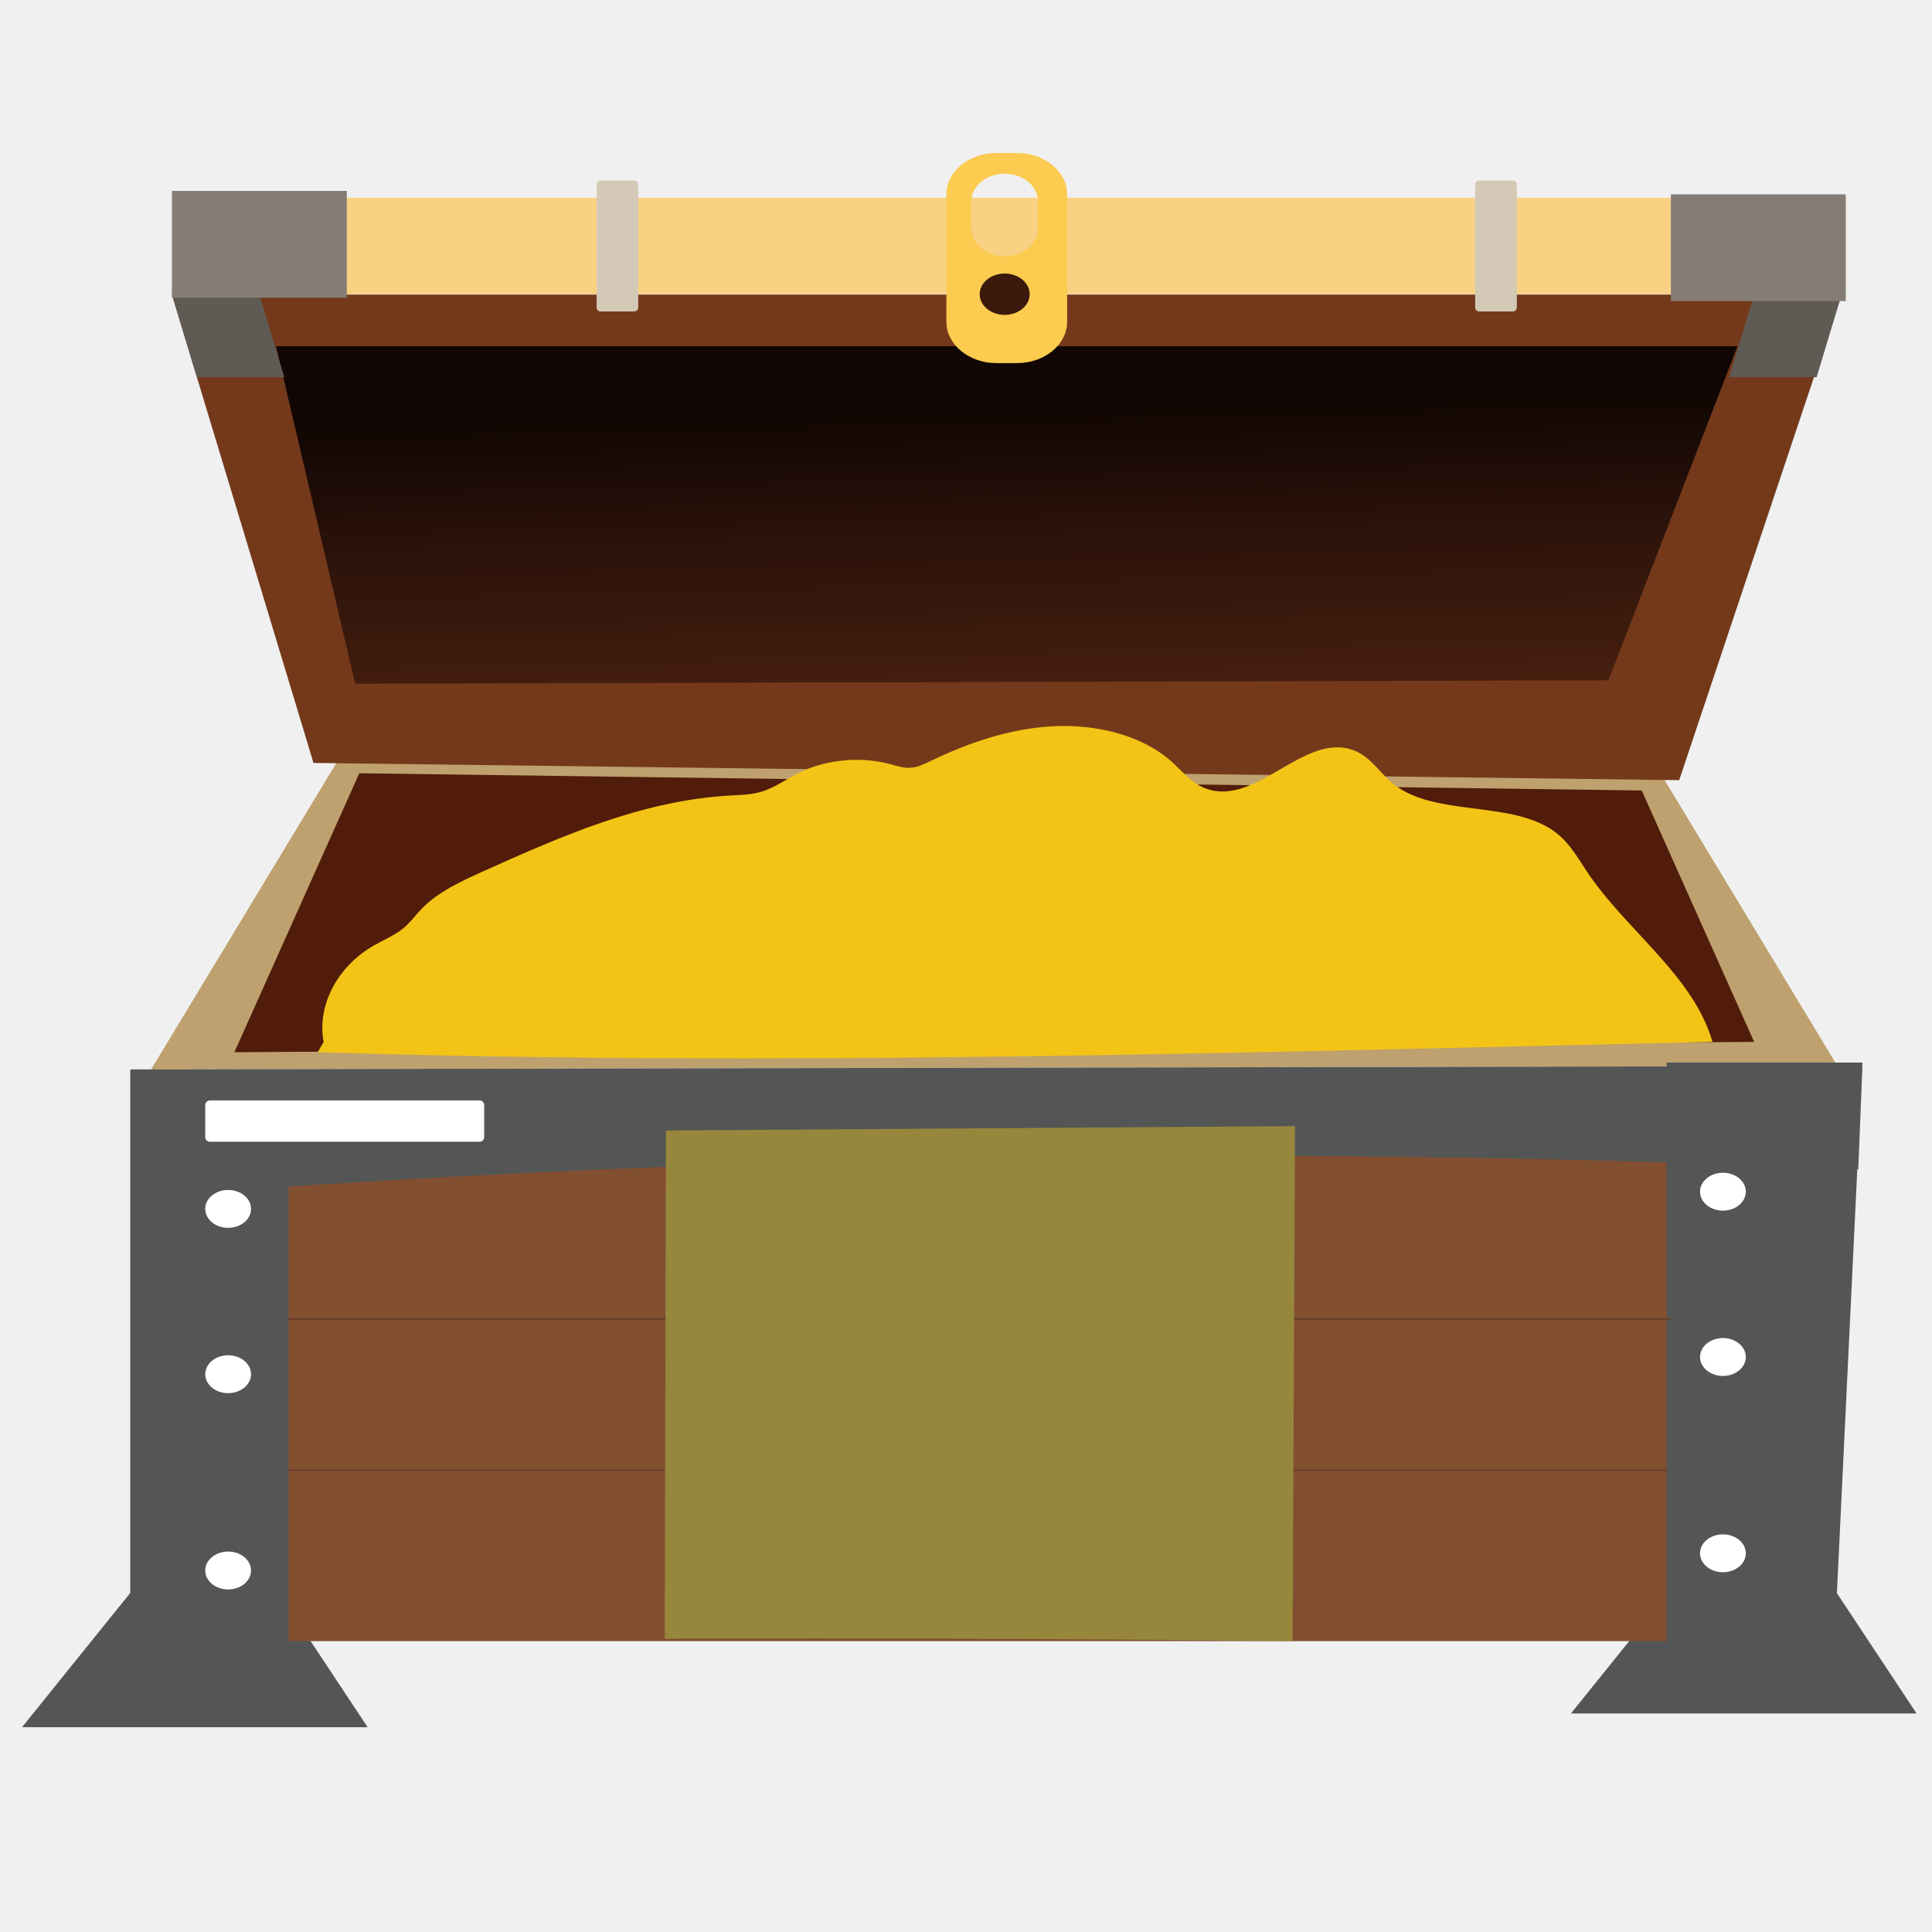
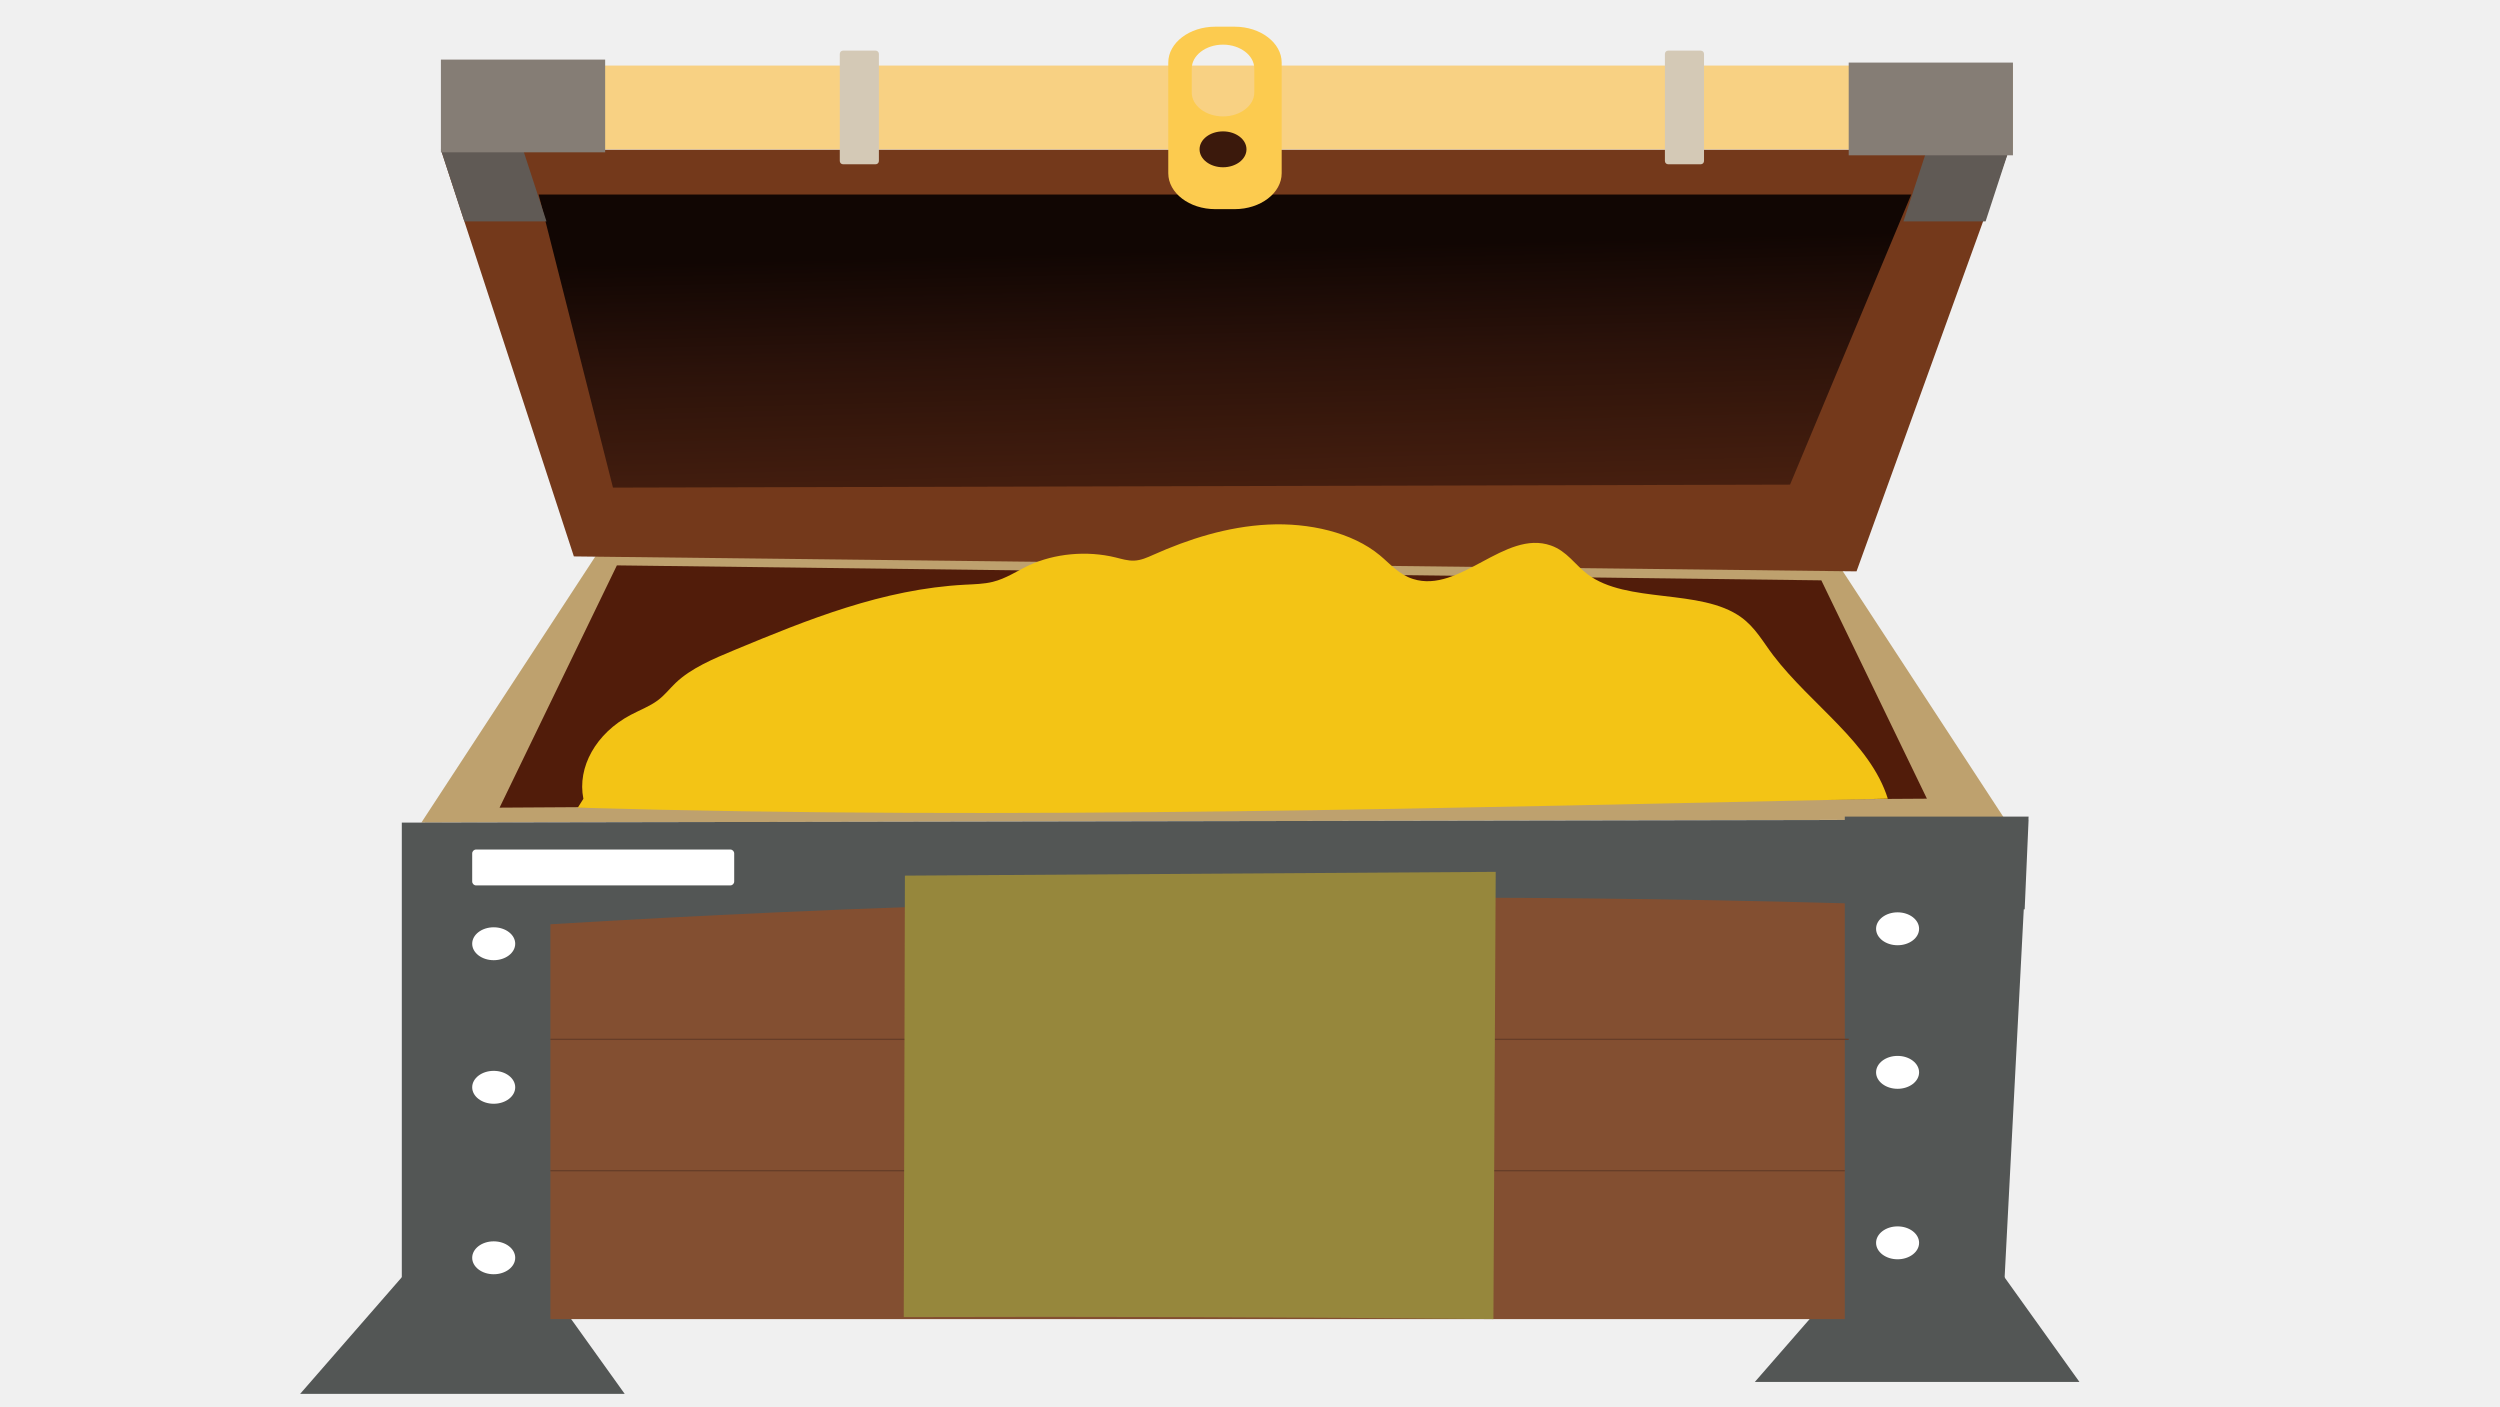
- <svg xmlns="http://www.w3.org/2000/svg" version="1.1" id="圖層_1" x="0px" y="0px" viewBox="0 0 2500 2500" style="enable-background:new 0 0 2500 2500;" xml:space="preserve">
+ <svg xmlns="http://www.w3.org/2000/svg" version="1.1" id="圖層_1" x="0px" y="0px" viewBox="0 0 3840 2160" style="enable-background:new 0 0 3840 2160;" xml:space="preserve">
  <style type="text/css">
	.st0{fill:#BEA16E;}
	.st1{fill:#511C0A;}
	.st2{fill:#74391B;}
	.st3{fill:url(#SVGID_1_);}
	.st4{fill:#605A55;}
	.st5{fill:#F3C415;}
	.st6{fill:#F8D183;}
	.st7{fill:#857D75;}
	.st8{fill:#D4C9B6;}
	.st9{fill:#FCCB4F;}
	.st10{fill:#3B190C;}
	.st11{fill:#535655;}
	.st12{fill:#834F31;}
	.st13{fill:#FFFFFF;}
	.st14{fill:none;stroke:#663D28;stroke-width:2;stroke-miterlimit:10;}
	.st15{fill:#96873C;}
</style>
-   <path class="st0" d="M2377.63,1379.39c-727.37,1.49-1454.74,2.97-2182.1,4.46c80.82-133.69,161.64-267.38,242.46-401.07  c571.12,7.43,1142.24,14.85,1713.36,22.28C2226.77,1129.84,2302.2,1254.62,2377.63,1379.39z" />
-   <path class="st1" d="M2269.87,1348.2c-655.53,4.46-1311.06,8.91-1966.59,13.37c53.88-120.32,107.76-240.64,161.64-360.96  c553.16,7.43,1106.32,14.85,1659.48,22.28C2172.89,1131.33,2221.38,1239.76,2269.87,1348.2z" />
-   <path class="st2" d="M2172.89,1009.52c-589.08-7.43-1178.16-14.85-1767.24-22.28C344.59,785.22,283.53,583.2,222.46,381.19  c720.18,0,1440.37,0,2160.55,0C2312.97,590.63,2242.93,800.08,2172.89,1009.52z" />
-   <linearGradient id="SVGID_1_" gradientUnits="userSpaceOnUse" x1="1317.415" y1="1028.753" x2="1302.459" y2="436.868">
+   <path class="st0" d="M3079.87,1258.93c-810.89,1.53-1621.78,3.06-2432.67,4.59c90.1-137.82,180.2-275.65,270.3-413.47  c636.7,7.66,1273.4,15.31,1910.1,22.97C2911.69,1001.66,2995.78,1130.3,3079.87,1258.93z" />
+   <path class="st1" d="M2959.74,1226.77c-730.8,4.59-1461.6,9.19-2192.41,13.78c60.07-124.04,120.13-248.08,180.2-372.12  c616.68,7.66,1233.35,15.31,1850.03,22.97C2851.62,1003.19,2905.68,1114.98,2959.74,1226.77z" />
+   <path class="st2" d="M2851.62,877.62c-656.72-7.66-1313.44-15.31-1970.16-22.97c-68.07-208.27-136.15-416.53-204.22-624.8  c802.88,0,1605.76,0,2408.64,0C3007.8,445.77,2929.71,661.7,2851.62,877.62z" />
+   <linearGradient id="SVGID_1_" gradientUnits="userSpaceOnUse" x1="1896.754" y1="900.087" x2="1881.22" y2="285.35">
    <stop offset="0" style="stop-color:#582712" />
    <stop offset="0.575" style="stop-color:#2B120A" />
    <stop offset="0.843" style="stop-color:#110603" />
  </linearGradient>
-   <path class="st3" d="M2081.29,880.29c-540.59,1.49-1081.17,2.97-1621.76,4.46c-34.12-145.57-68.25-291.14-102.37-436.72h1891.16  C2192.64,592.12,2136.97,736.2,2081.29,880.29z" />
-   <path class="st4" d="M222.46,381.19c37.72,0,75.43,0,113.15,0c10.78,35.65,21.55,71.3,32.33,106.95H254.79  C244.02,452.49,233.24,416.84,222.46,381.19z" />
-   <path class="st4" d="M2383.02,381.19c-37.72,0-75.43,0-113.15,0c-10.78,35.65-21.55,71.3-32.33,106.95h113.15  C2361.47,452.49,2372.24,416.84,2383.02,381.19z" />
+   <path class="st3" d="M2749.51,744.39c-602.66,1.53-1205.32,3.06-1807.98,4.59c-38.04-150.07-76.08-300.15-114.13-450.22h2108.31  C2873.65,447.31,2811.58,595.85,2749.51,744.39z" />
+   <path class="st4" d="M677.24,229.85c42.05,0,84.09,0,126.14,0c12.01,36.75,24.03,73.51,36.04,110.26H713.28  C701.26,303.36,689.25,266.6,677.24,229.85z" />
+   <path class="st4" d="M3085.88,229.85c-42.05,0-84.09,0-126.14,0c-12.01,36.75-24.03,73.51-36.04,110.26h126.14  C3061.85,303.36,3073.87,266.6,3085.88,229.85z" />
  <g>
-     <path class="st5" d="M418.77,1348.38c-8.77-47.23,17.51-97.73,65.01-124.92c12.6-7.21,26.6-12.95,37.55-21.82   c9.51-7.7,16.25-17.38,24.57-25.96c21.31-21.98,52.08-35.97,82.02-49.4c99.69-44.72,203.35-90.44,316.5-96.86   c12.9-0.73,26.04-0.97,38.35-4.26c18.43-4.92,33.22-16.15,49.73-24.51c35.3-17.86,80.09-22.31,119.5-11.86   c8.4,2.23,16.85,5.13,25.66,4.72c9.48-0.44,18.02-4.65,26.22-8.61c48.67-23.48,102.15-42.12,158.38-45.09   c56.23-2.97,115.66,11.5,153.83,45.78c14.25,12.8,26.25,28.61,45.68,35.27c64.65,22.16,126.49-74.05,190.07-49.86   c22.05,8.39,33.11,28.63,50.35,42.76c54.23,44.47,155.76,20.7,211.46,63.91c19.92,15.45,30.51,37.16,44.27,56.67   c52.52,74.46,133.69,130.03,158.07,213.85c-607.36,13.42-1197.8,32.24-1804.95,13.37" />
+     <path class="st5" d="M896.09,1226.95c-9.78-48.69,19.52-100.75,72.48-128.79c14.05-7.44,29.66-13.35,41.87-22.49   c10.6-7.93,18.12-17.92,27.4-26.77c23.76-22.66,58.06-37.08,91.44-50.93c111.14-46.11,226.71-93.23,352.85-99.86   c14.38-0.76,29.03-1,42.75-4.39c20.54-5.07,37.03-16.65,55.44-25.26c39.35-18.42,89.29-23,133.22-12.22   c9.36,2.3,18.79,5.29,28.6,4.87c10.57-0.45,20.09-4.8,29.23-8.88c54.26-24.2,113.88-43.42,176.56-46.48   c62.69-3.06,128.94,11.85,171.5,47.19c15.89,13.19,29.26,29.5,50.93,36.37c72.08,22.85,141.01-76.34,211.89-51.4   c24.58,8.65,36.92,29.52,56.13,44.08c60.45,45.84,173.64,21.34,235.74,65.89c22.21,15.93,34.01,38.31,49.36,58.43   c58.55,76.77,149.05,134.05,176.22,220.46c-677.1,13.84-1335.34,33.24-2012.21,13.78" />
  </g>
  <g>
-     <rect x="244.02" y="255.93" class="st6" width="2144.39" height="124.78" />
-     <rect x="222.46" y="247.02" class="st7" width="226.29" height="138.14" />
-     <rect x="2162.11" y="251.48" class="st7" width="226.29" height="138.14" />
-     <path class="st8" d="M1957.76,402.99h-43.88c-2.75,0-5-2.25-5-5V238.65c0-2.75,2.25-5,5-5h43.88c2.75,0,5,2.25,5,5v159.34   C1962.76,400.74,1960.51,402.99,1957.76,402.99z" />
-     <path class="st9" d="M1316.21,198h-26.94c-35.56,0-64.66,24.06-64.66,53.48v164.88c0,29.41,29.09,53.48,64.66,53.48h26.94   c35.56,0,64.66-24.06,64.66-53.48V251.48C1380.87,222.06,1351.77,198,1316.21,198z M1343.15,296.04c0,19.61-19.4,35.65-43.1,35.65   s-43.1-16.04-43.1-35.65v-35.65c0-19.61,19.4-35.65,43.1-35.65s43.1,16.04,43.1,35.65V296.04z" />
-     <ellipse class="st10" cx="1300.05" cy="380.71" rx="32.33" ry="26.74" />
-     <path class="st8" d="M820.91,402.99h-43.88c-2.75,0-5-2.25-5-5V238.65c0-2.75,2.25-5,5-5h43.88c2.75,0,5,2.25,5,5v159.34   C825.91,400.74,823.66,402.99,820.91,402.99z" />
+     <rect x="701.26" y="100.72" class="st6" width="2390.62" height="128.64" />
+     <rect x="677.24" y="91.54" class="st7" width="252.28" height="142.42" />
+     <rect x="2839.61" y="96.13" class="st7" width="252.28" height="142.42" />
+     <path class="st8" d="M2612.37,252.33h-50.07c-2.75,0-5-2.25-5-5V82.75c0-2.75,2.25-5,5-5h50.07c2.75,0,5,2.25,5,5v164.58   C2617.37,250.08,2615.12,252.33,2612.37,252.33z" />
+     <path class="st9" d="M1896.58,41h-30.03c-39.64,0-72.08,24.81-72.08,55.13v169.98c0,30.32,32.44,55.13,72.08,55.13h30.03   c39.64,0,72.08-24.81,72.08-55.13V96.13C1968.65,65.81,1936.22,41,1896.58,41z M1926.61,142.07c0,20.21-21.62,36.75-48.05,36.75   s-48.05-16.54-48.05-36.75v-36.75c0-20.21,21.62-36.75,48.05-36.75s48.05,16.54,48.05,36.75V142.07z" />
+     <ellipse class="st10" cx="1878.56" cy="229.36" rx="36.04" ry="27.56" />
+     <path class="st8" d="M1344.98,252.33h-50.07c-2.75,0-5-2.25-5-5V82.75c0-2.75,2.25-5,5-5h50.07c2.75,0,5,2.25,5,5v164.58   C1349.98,250.08,1347.73,252.33,1344.98,252.33z" />
  </g>
-   <path class="st11" d="M475.7,2235H28.5c50.29-62.39,100.57-124.78,150.86-187.16c57.47,0,114.94,0,172.41,0  C393.08,2110.22,434.39,2172.61,475.7,2235z" />
-   <path class="st11" d="M2480,2217.17h-447.2c50.29-62.39,100.57-124.78,150.86-187.16c57.47,0,114.94,0,172.41,0  C2397.39,2092.4,2438.69,2154.79,2480,2217.17z" />
-   <rect x="249.4" y="1472.98" class="st12" width="2090.51" height="650.62" />
-   <path class="st11" d="M2409.96,1374.94c-84.41,0-168.82,0-253.23,0v4.96c-662.71,1.32-1325.43,2.64-1988.14,3.95  c0,1.49,0,2.97,0,4.46c0,53.48,0,106.95,0,160.43v606.05h204.74v-619.47c103.1-6.73,207.27-12.68,312.5-17.78  c510.1-24.73,1001.06-27.52,1470.9-13.44v655.15h215.52c10.36-215.4,20.72-430.81,31.08-646.21c0.42,0.02,0.84,0.03,1.25,0.05  c1.8-44.56,3.59-89.13,5.39-133.69c-0.07,0-0.14,0-0.21,0C2409.81,1377.91,2409.89,1376.42,2409.96,1374.94z" />
-   <ellipse class="st13" cx="295.2" cy="1564.33" rx="29.63" ry="24.51" />
-   <ellipse class="st13" cx="295.2" cy="1778.23" rx="29.63" ry="24.51" />
-   <ellipse class="st13" cx="295.2" cy="2032.24" rx="29.63" ry="24.51" />
-   <ellipse class="st13" cx="2229.46" cy="1542.05" rx="29.63" ry="24.51" />
-   <ellipse class="st13" cx="2229.46" cy="1755.95" rx="29.63" ry="24.51" />
-   <ellipse class="st13" cx="2229.46" cy="2009.96" rx="29.63" ry="24.51" />
-   <path class="st13" d="M620.56,1477.43H271.57c-3.3,0-6-2.7-6-6v-41.48c0-3.3,2.7-6,6-6h348.99c3.3,0,6,2.7,6,6v41.48  C626.56,1474.73,623.86,1477.43,620.56,1477.43z" />
-   <line class="st14" x1="373.33" y1="1706.79" x2="2162.11" y2="1706.79" />
-   <line class="st14" x1="373.33" y1="1902.49" x2="2156.73" y2="1902.49" />
-   <path class="st15" d="M1672.6,2123.6c-141.08-1.54-282.16-2.55-423.23-3.04c-129.72-0.44-259.45-0.44-389.2,0.01  c0.53-219.24,1.06-438.48,1.58-657.72c271.34-1.89,542.67-3.77,814.01-5.66C1674.71,1679.33,1673.65,1901.47,1672.6,2123.6z" />
+   <path class="st11" d="M959.55,2141H461c56.06-64.32,112.12-128.64,168.18-192.95c64.07,0,128.14,0,192.21,0  C867.45,2012.36,913.5,2076.68,959.55,2141z" />
+   <path class="st11" d="M3194,2122.62h-498.55c56.06-64.32,112.12-128.64,168.18-192.95c64.07,0,128.14,0,192.21,0  C3101.9,1993.99,3147.95,2058.31,3194,2122.62z" />
+   <rect x="707.27" y="1355.41" class="st12" width="2330.56" height="670.74" />
+   <path class="st11" d="M3115.91,1254.34c-94.1,0-188.21,0-282.31,0v5.11c-738.81,1.36-1477.62,2.72-2216.43,4.08  c0,1.53,0,3.06,0,4.59c0,55.13,0,110.26,0,165.39v624.8h228.25v-638.63c114.93-6.94,231.07-13.07,348.38-18.33  c568.67-25.5,1116.01-28.37,1639.8-13.86v675.41h240.26c11.55-222.07,23.1-444.13,34.64-666.2c0.46,0.02,0.93,0.03,1.4,0.05  c2-45.94,4-91.88,6.01-137.82c-0.08,0-0.16,0-0.24,0C3115.75,1257.4,3115.84,1255.87,3115.91,1254.34z" />
+   <ellipse class="st13" cx="758.33" cy="1449.59" rx="33.04" ry="25.27" />
+   <ellipse class="st13" cx="758.33" cy="1670.1" rx="33.04" ry="25.27" />
+   <ellipse class="st13" cx="758.33" cy="1931.97" rx="33.04" ry="25.27" />
+   <ellipse class="st13" cx="2914.69" cy="1426.62" rx="33.04" ry="25.27" />
+   <ellipse class="st13" cx="2914.69" cy="1647.13" rx="33.04" ry="25.27" />
+   <ellipse class="st13" cx="2914.69" cy="1909" rx="33.04" ry="25.27" />
+   <path class="st13" d="M1121.73,1360H731.29c-3.3,0-6-2.7-6-6v-43.13c0-3.3,2.7-6,6-6h390.44c3.3,0,6,2.7,6,6V1354  C1127.73,1357.3,1125.03,1360,1121.73,1360z" />
+   <line class="st14" x1="845.42" y1="1596.45" x2="2839.61" y2="1596.45" />
+   <line class="st14" x1="845.42" y1="1798.2" x2="2833.6" y2="1798.2" />
+   <path class="st15" d="M2293.88,2026.16c-157.29-1.59-314.56-2.63-471.82-3.13c-144.62-0.46-289.25-0.45-433.89,0.01  c0.59-226.02,1.18-452.04,1.77-678.06c302.49-1.94,604.98-3.89,907.48-5.83C2296.24,1568.15,2295.06,1797.15,2293.88,2026.16z" />
</svg>
